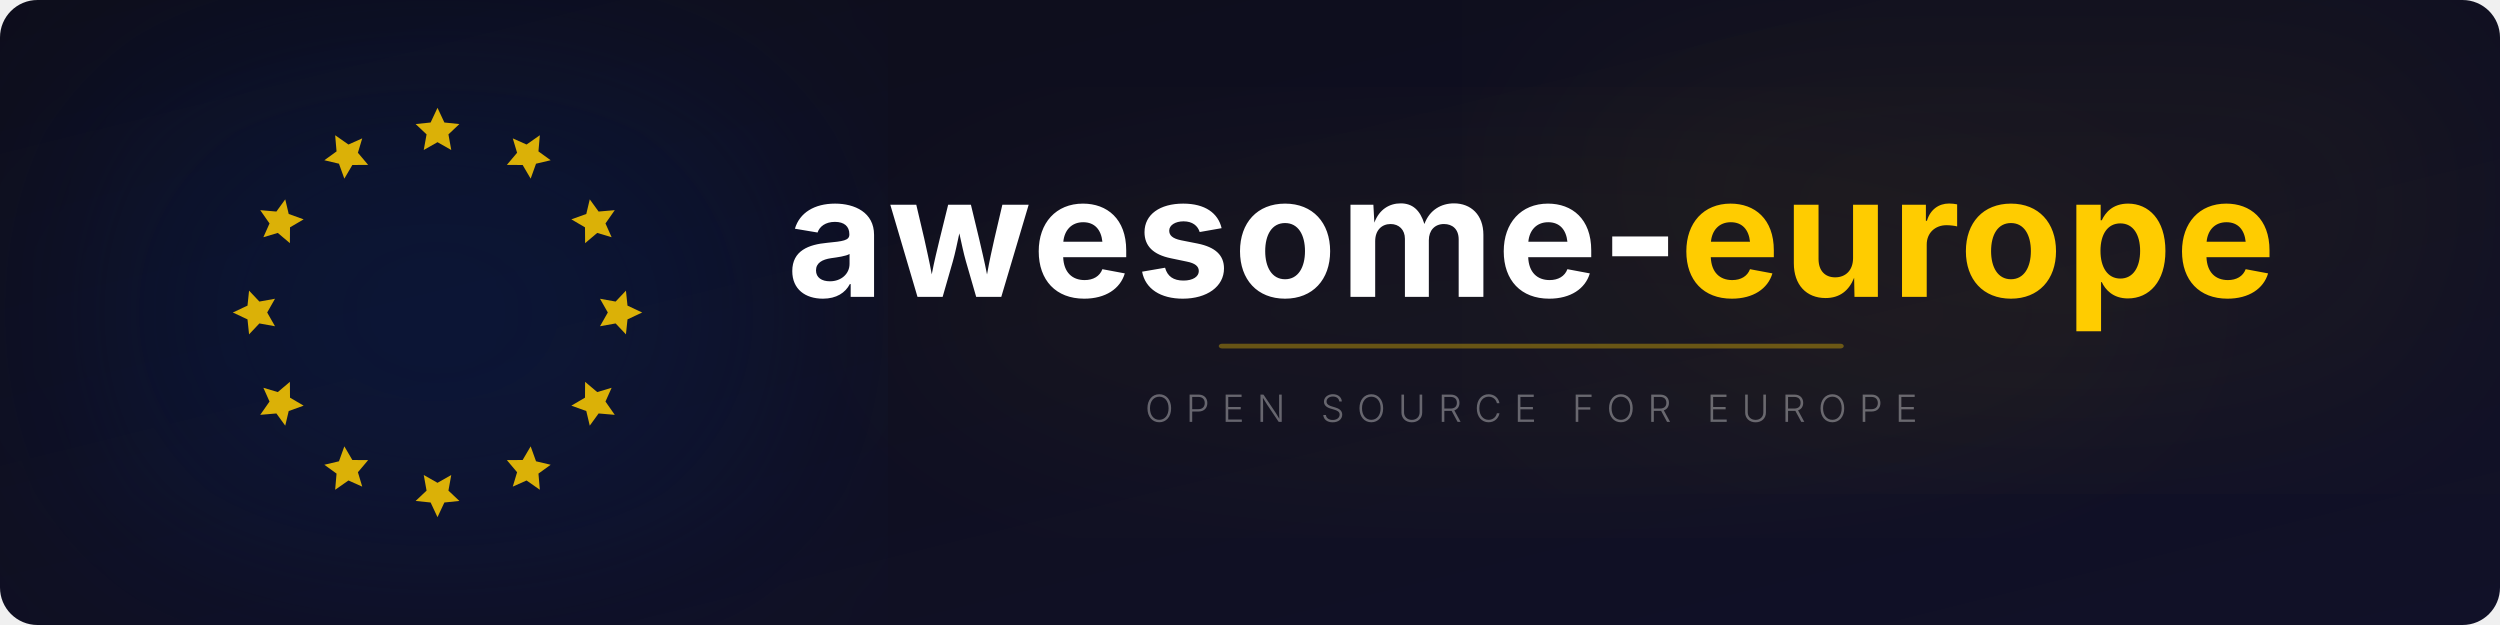
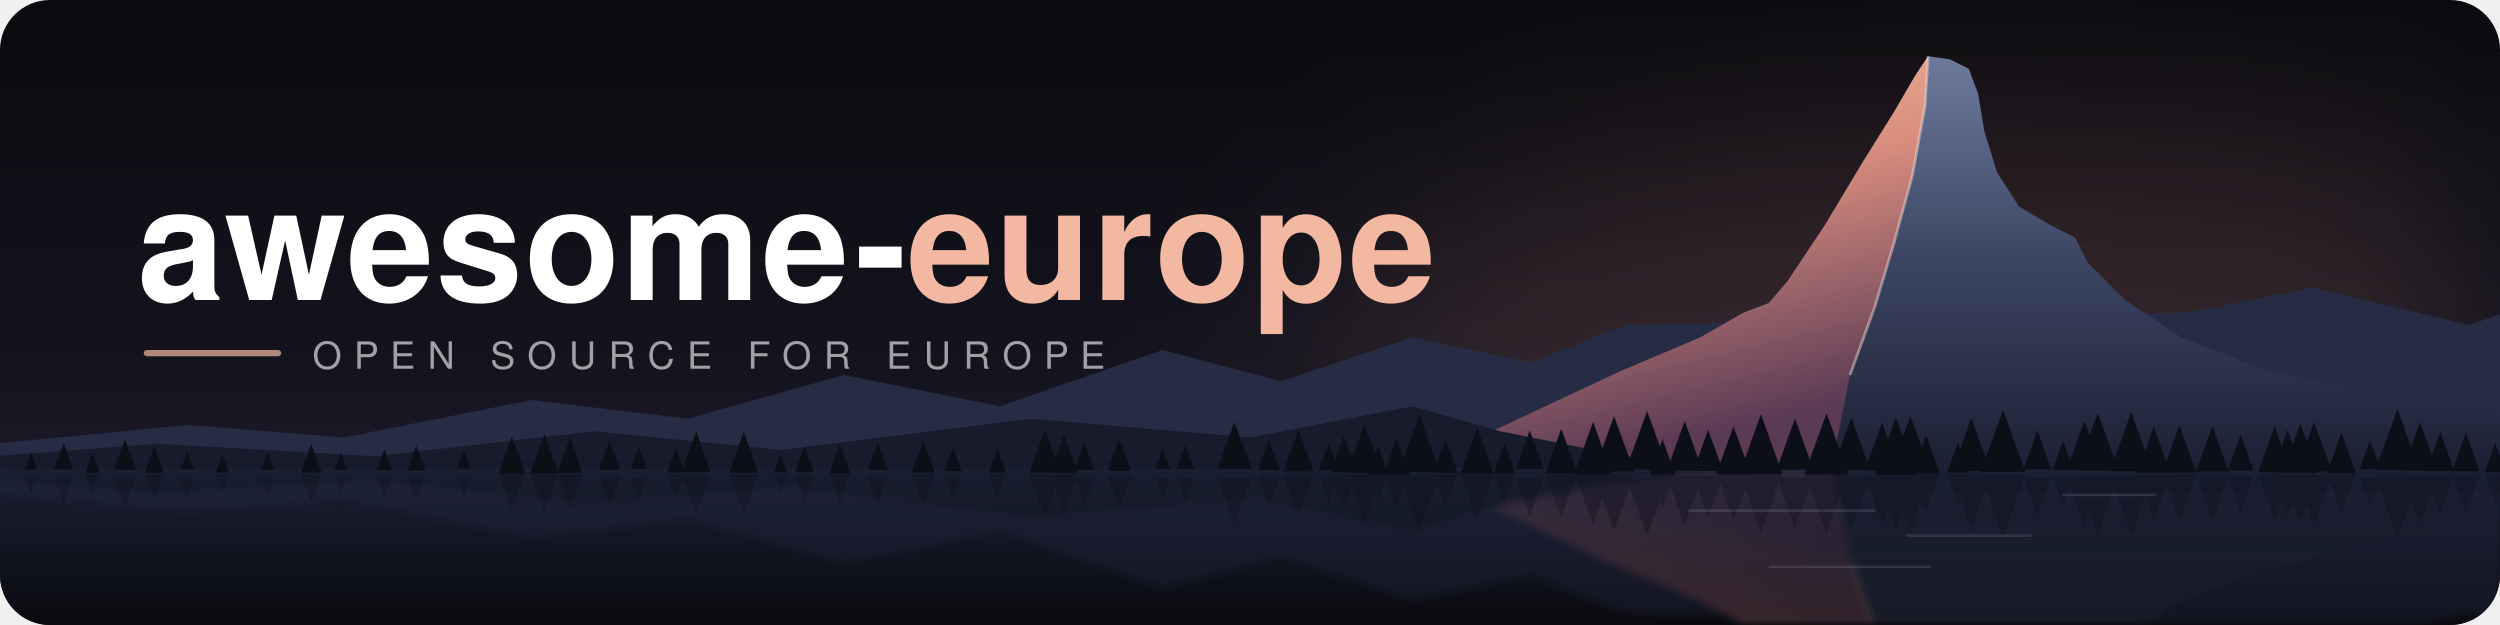
<svg xmlns="http://www.w3.org/2000/svg" viewBox="0 0 800 200" width="800" height="200">
  <defs>
-     <clipPath id="r">
-       <rect width="800" height="200" rx="12" ry="12" />
+     <clipPath id="b-clip">
+       <rect width="800" height="200" rx="16" ry="16" />
    </clipPath>
-     <linearGradient id="bg" x1="0%" y1="0%" x2="100%" y2="100%">
-       <stop offset="0%" stop-color="#0d0d1a" />
-       <stop offset="100%" stop-color="#111128" />
+     <linearGradient id="b-sky" x1="0" y1="0" x2="0" y2="1">
+       <stop offset="0" stop-color="#0a0a0f" />
+       <stop offset="0.6" stop-color="#14141f" />
+       <stop offset="1" stop-color="#2c2233" />
    </linearGradient>
-     <filter id="glow">
-       <feGaussianBlur stdDeviation="45" />
+     <linearGradient id="b-east" x1="0" y1="0" x2="0.3" y2="1">
+       <stop offset="0" stop-color="#f6c3a8" />
+       <stop offset="0.45" stop-color="#d98d7e" />
+       <stop offset="1" stop-color="#5b3a55" />
+     </linearGradient>
+     <linearGradient id="b-north" x1="0" y1="0" x2="0" y2="1">
+       <stop offset="0" stop-color="#6d7a9c" />
+       <stop offset="0.5" stop-color="#3b4563" />
+       <stop offset="1" stop-color="#1c2033" />
+     </linearGradient>
+     <linearGradient id="b-lake" x1="0" y1="0" x2="0" y2="1">
+       <stop offset="0" stop-color="#1a2034" />
+       <stop offset="1" stop-color="#0a0a0f" />
+     </linearGradient>
+     <filter id="b-blur" x="-50%" y="-50%" width="200%" height="200%">
+       <feGaussianBlur stdDeviation="36" />
    </filter>
-     <filter id="glow2">
-       <feGaussianBlur stdDeviation="25" />
+     <filter id="b-soft">
+       <feGaussianBlur stdDeviation="1.2" />
    </filter>
  </defs>
-   <g clip-path="url(#r)">
-     <rect width="800" height="200" fill="url(#bg)" />
-     <ellipse cx="140" cy="100" rx="120" ry="100" fill="#003399" opacity="0.18" filter="url(#glow)" />
-     <ellipse cx="660" cy="50" rx="160" ry="90" fill="#FFCC00" opacity="0.05" filter="url(#glow)" />
-     <ellipse cx="490" cy="100" rx="200" ry="60" fill="#FFCC00" opacity="0.03" filter="url(#glow2)" />
-     <g transform="translate(140,100)" fill="#FFCC00" opacity="0.85">
-       <g transform="rotate(0)   translate(0,-58)">
-         <polygon points="0,-7.5 2.2,-2.8 7,-2.3 3.5,1 4.4,6 0,3.5 -4.4,6 -3.5,1 -7,-2.3 -2.2,-2.8" />
-       </g>
-       <g transform="rotate(30)  translate(0,-58)">
-         <polygon points="0,-7.5 2.2,-2.8 7,-2.3 3.5,1 4.4,6 0,3.5 -4.4,6 -3.5,1 -7,-2.3 -2.2,-2.8" />
-       </g>
-       <g transform="rotate(60)  translate(0,-58)">
-         <polygon points="0,-7.5 2.2,-2.8 7,-2.3 3.5,1 4.4,6 0,3.5 -4.4,6 -3.5,1 -7,-2.3 -2.2,-2.8" />
-       </g>
-       <g transform="rotate(90)  translate(0,-58)">
-         <polygon points="0,-7.5 2.2,-2.8 7,-2.3 3.5,1 4.4,6 0,3.5 -4.4,6 -3.5,1 -7,-2.3 -2.2,-2.8" />
-       </g>
-       <g transform="rotate(120) translate(0,-58)">
-         <polygon points="0,-7.5 2.2,-2.8 7,-2.3 3.5,1 4.4,6 0,3.5 -4.4,6 -3.5,1 -7,-2.3 -2.2,-2.8" />
-       </g>
-       <g transform="rotate(150) translate(0,-58)">
-         <polygon points="0,-7.5 2.2,-2.8 7,-2.3 3.5,1 4.4,6 0,3.5 -4.4,6 -3.5,1 -7,-2.3 -2.2,-2.8" />
-       </g>
-       <g transform="rotate(180) translate(0,-58)">
-         <polygon points="0,-7.5 2.2,-2.8 7,-2.3 3.5,1 4.4,6 0,3.5 -4.4,6 -3.5,1 -7,-2.3 -2.2,-2.8" />
-       </g>
-       <g transform="rotate(210) translate(0,-58)">
-         <polygon points="0,-7.5 2.2,-2.8 7,-2.3 3.5,1 4.4,6 0,3.5 -4.4,6 -3.5,1 -7,-2.3 -2.2,-2.8" />
-       </g>
-       <g transform="rotate(240) translate(0,-58)">
-         <polygon points="0,-7.5 2.2,-2.8 7,-2.3 3.5,1 4.4,6 0,3.5 -4.4,6 -3.5,1 -7,-2.3 -2.2,-2.8" />
-       </g>
-       <g transform="rotate(270) translate(0,-58)">
-         <polygon points="0,-7.5 2.2,-2.8 7,-2.3 3.5,1 4.4,6 0,3.5 -4.4,6 -3.5,1 -7,-2.3 -2.2,-2.8" />
-       </g>
-       <g transform="rotate(300) translate(0,-58)">
-         <polygon points="0,-7.5 2.2,-2.8 7,-2.3 3.5,1 4.4,6 0,3.5 -4.4,6 -3.5,1 -7,-2.3 -2.2,-2.8" />
-       </g>
-       <g transform="rotate(330) translate(0,-58)">
-         <polygon points="0,-7.5 2.2,-2.8 7,-2.3 3.5,1 4.4,6 0,3.5 -4.4,6 -3.5,1 -7,-2.3 -2.2,-2.8" />
+   <g clip-path="url(#b-clip)">
+     <rect width="800" height="200" fill="url(#b-sky)" />
+     <ellipse cx="640" cy="120" rx="220" ry="80" fill="#e08a78" opacity="0.16" filter="url(#b-blur)" />
+     <path fill="#262c44" d="M-2,150L-2,142L60,136L110,140L170,128L220,134L270,120L320,130L372,112L410,122L452,108L490,116L520,104L700,100L740,92L790,104L802,100V150Z" />
+     <path fill="url(#b-north)" d="M452,150 L486,134 L518,119 L544,108 L558,100 L566,97 L572,90 L584,72 L596,52 L606,36 L613,24 L617,18 L624,19 L630,22 L633,30 L635,42 L639,55 L646,66 L656,72 L664,76 L668,84 L680,96 L698,108 L724,118 L760,126 L800,132 L804,150Z" />
+     <path fill="url(#b-east)" d="M452,150 L486,134 L518,119 L544,108 L558,100 L566,97 L572,90 L584,72 L596,52 L606,36 L613,24 L617,18 L616,34 L612,56 L606,78 L600,98 L592,120 L586,150Z" />
+     <path fill="none" stroke="#fbe0d2" stroke-opacity="0.45" stroke-width="0.9" d="M617,18L616,34L612,56L606,78L600,98L592,120" />
+     <path fill="#171b2b" d="M-2,150L-2,146L50,142L120,146L190,138L250,144L330,134L400,140L452,130L480,138L520,146L560,150Z" />
+     <rect x="0" y="150" width="800" height="50" fill="url(#b-lake)" />
+     <g opacity="0.32" filter="url(#b-soft)">
+       <g transform="translate(0,300) scale(1,-1)">
+         <path fill="#262c44" d="M-2,150L-2,142L60,136L110,140L170,128L220,134L270,120L320,130L372,112L410,122L452,108L490,116L520,104L700,100L740,92L790,104L802,100V150Z" />
+         <path fill="url(#b-north)" d="M452,150 L486,134 L518,119 L544,108 L558,100 L566,97 L572,90 L584,72 L596,52 L606,36 L613,24 L617,18 L624,19 L630,22 L633,30 L635,42 L639,55 L646,66 L656,72 L664,76 L668,84 L680,96 L698,108 L724,118 L760,126 L800,132 L804,150Z" />
+         <path fill="url(#b-east)" d="M452,150 L486,134 L518,119 L544,108 L558,100 L566,97 L572,90 L584,72 L596,52 L606,36 L613,24 L617,18 L616,34 L612,56 L606,78 L600,98 L592,120 L586,150Z" />
+         <path fill="none" stroke="#fbe0d2" stroke-opacity="0.45" stroke-width="0.9" d="M617,18L616,34L612,56L606,78L600,98L592,120" />
+         <path fill="#171b2b" d="M-2,150L-2,146L50,142L120,146L190,138L250,144L330,134L400,140L452,130L480,138L520,146L560,150Z" />
      </g>
    </g>
-     <text x="490" y="95" text-anchor="middle" font-family="'SF Pro Display',Inter,system-ui,Helvetica,Arial,sans-serif" font-size="54" fill="#fff" font-weight="700" letter-spacing="1">awesome-<tspan fill="#FFCC00">europe</tspan>
+     <path fill="#0c0f18" d="M430,139.5L434.2,151.1L425.8,151.1ZM436.6,135.6L442.2,151.3L431,151.3ZM441,142.5L444.3,151.7L437.8,151.7ZM446.9,140.4L451,152L442.7,152ZM454.2,132.8L460.7,151L447.6,151ZM462.6,140.6L466.5,151.3L458.8,151.3ZM472.7,136.7L478,151.5L467.4,151.5ZM481.4,141.8L484.9,151.5L477.9,151.5ZM489.5,137.7L494,150.1L485.1,150.1ZM499.6,137.2L504.7,151.4L494.5,151.4ZM509.8,135L515.8,151.8L503.7,151.8ZM516.5,133.1L522.9,150.9L510.1,150.9ZM527.1,131.5L533.8,150.2L520.3,150.2ZM532,140.5L536.1,151.9L527.9,151.9ZM539.1,134.7L544.8,150.6L533.4,150.6ZM546.6,137.5L551.4,150.7L541.9,150.7ZM554.7,136.4L560.3,151.8L549.2,151.8ZM563.5,132.5L570.4,151.7L556.6,151.7ZM574.4,133.9L580.3,150.3L568.5,150.3ZM584.5,132.2L591.5,151.8L577.4,151.8ZM592.4,133.6L598.5,150.4L586.4,150.4ZM602.3,135.3L607.8,150.6L596.7,150.6ZM606.7,133.6L613.3,152L600.1,152ZM611.3,133L617.7,150.8L604.9,150.8ZM616.4,139.3L620.8,151.5L612,151.5ZM626.5,141.7L629.9,151.2L623.1,151.2ZM630.8,133.8L636.9,150.7L624.7,150.7ZM641,131.2L648.1,151L633.8,151ZM652,137.7L656.4,150.2L647.5,150.2ZM660.2,141L663.5,150.4L656.8,150.4ZM667,134.6L672.7,150.3L661.4,150.3ZM671.3,132.1L678,150.6L664.6,150.6ZM682,131.9L688.8,150.8L675.2,150.8ZM689.2,136.6L694.5,151.3L683.9,151.3ZM697.4,136.1L702.9,151.2L692,151.2ZM708,136.3L713.2,150.9L702.7,150.9ZM717,139L721.2,150.6L712.9,150.6ZM727.9,136.4L733.2,151.1L722.6,151.1ZM732,137.6L736.8,151.2L727.1,151.2ZM736.1,135.5L741.8,151.3L730.4,151.3ZM740.5,135L746.2,150.9L734.8,150.9ZM749.3,138.5L753.9,151.4L744.6,151.4ZM758.4,140.9L761.8,150.1L755.1,150.1ZM767.2,130.9L774.2,150.5L760.1,150.5ZM774.4,135.1L780,150.6L768.8,150.6ZM780.9,138.3L785.4,150.7L776.4,150.7ZM789.1,138.4L793.5,150.8L784.7,150.8ZM798.5,141.8L801.8,151.1L795.1,151.1ZM-4,144.5L-1.9,150.3L-6.1,150.3ZM10,144.8L12,150.3L8,150.3ZM20.4,141.7L23.4,150.2L17.3,150.2ZM29.6,145L31.9,151.3L27.3,151.3ZM40,140.5L43.5,150.3L36.5,150.3ZM49.4,142.8L52.4,151.3L46.3,151.3ZM59.9,144.3L62,150.2L57.8,150.2ZM71.2,145.5L73.2,151.2L69.1,151.2ZM85.6,144.6L87.7,150.4L83.5,150.4ZM99.6,142.1L102.9,151.2L96.3,151.2ZM109.1,144.8L111.1,150.4L107,150.4ZM123,143.7L125.5,150.5L120.6,150.5ZM133.2,142.6L136.1,150.6L130.3,150.6ZM148.4,143.9L150.6,150L146.2,150ZM163.8,139.7L168.1,151.5L159.6,151.5ZM174.2,138.9L178.7,151.4L169.7,151.4ZM182.4,140.2L186.4,151.3L178.4,151.3ZM195,141L198.4,150.4L191.6,150.4ZM204.4,142.9L207,150.1L201.8,150.1ZM216.3,143.4L219.1,151.2L213.5,151.2ZM222.8,138.1L227.4,151L218.1,151ZM238,138.2L242.7,151.3L233.3,151.3ZM249.8,145.3L251.9,151.1L247.7,151.1ZM257.5,142.7L260.5,151L254.5,151ZM268.7,142L272.1,151.4L265.4,151.4ZM280.9,141.5L284.1,150.4L277.7,150.4ZM295.5,140.9L299.2,151.2L291.8,151.2ZM305,143L307.8,150.8L302.2,150.8ZM319.2,143.5L321.9,151.2L316.4,151.2ZM334.4,137.5L339.3,151.2L329.4,151.2ZM340.5,139.1L344.8,151.3L336.1,151.3ZM347,141.5L350.2,150.4L343.8,150.4ZM358.2,140.3L362,150.7L354.5,150.7ZM372,143.6L374.3,150.1L369.7,150.1ZM379.3,142.4L382.1,150.1L376.5,150.1ZM395,135L400.5,150.1L389.6,150.1ZM406,140.6L409.6,150.5L402.5,150.5ZM415.5,137.5L420.4,150.9L410.7,150.9ZM425.2,141.7L428.3,150.5L422,150.5Z" />
+     <g opacity="0.35">
+       <path fill="#0c0f18" transform="translate(0,303) scale(1,-1)" d="M430,139.5L434.2,151.1L425.8,151.1ZM436.6,135.6L442.2,151.3L431,151.3ZM441,142.5L444.3,151.7L437.8,151.7ZM446.9,140.4L451,152L442.7,152ZM454.2,132.8L460.7,151L447.6,151ZM462.6,140.6L466.5,151.3L458.8,151.3ZM472.7,136.7L478,151.5L467.4,151.5ZM481.4,141.8L484.9,151.5L477.9,151.5ZM489.5,137.7L494,150.1L485.1,150.1ZM499.6,137.2L504.7,151.4L494.5,151.4ZM509.8,135L515.8,151.8L503.7,151.8ZM516.5,133.1L522.9,150.9L510.1,150.9ZM527.1,131.5L533.8,150.2L520.3,150.2ZM532,140.5L536.1,151.9L527.9,151.9ZM539.1,134.7L544.8,150.6L533.4,150.6ZM546.6,137.5L551.4,150.7L541.9,150.7ZM554.7,136.4L560.3,151.8L549.2,151.8ZM563.5,132.5L570.4,151.7L556.6,151.7ZM574.4,133.9L580.3,150.3L568.5,150.3ZM584.5,132.2L591.5,151.8L577.4,151.8ZM592.4,133.6L598.5,150.4L586.4,150.4ZM602.3,135.3L607.8,150.6L596.7,150.6ZM606.7,133.6L613.3,152L600.1,152ZM611.3,133L617.7,150.8L604.9,150.8ZM616.4,139.3L620.8,151.5L612,151.5ZM626.5,141.7L629.9,151.2L623.1,151.2ZM630.8,133.8L636.9,150.7L624.7,150.7ZM641,131.2L648.1,151L633.8,151ZM652,137.7L656.4,150.2L647.5,150.2ZM660.2,141L663.5,150.4L656.8,150.4ZM667,134.6L672.7,150.3L661.4,150.3ZM671.3,132.1L678,150.6L664.6,150.6ZM682,131.9L688.8,150.8L675.2,150.8ZM689.2,136.6L694.5,151.3L683.9,151.3ZM697.4,136.1L702.9,151.2L692,151.2ZM708,136.3L713.2,150.9L702.7,150.9ZM717,139L721.2,150.6L712.9,150.6ZM727.9,136.4L733.2,151.1L722.6,151.1ZM732,137.6L736.8,151.2L727.1,151.2ZM736.1,135.5L741.8,151.3L730.4,151.3ZM740.5,135L746.2,150.9L734.8,150.9ZM749.3,138.5L753.9,151.4L744.6,151.4ZM758.4,140.9L761.8,150.1L755.1,150.1ZM767.2,130.9L774.2,150.5L760.1,150.5ZM774.4,135.1L780,150.6L768.8,150.6ZM780.9,138.3L785.4,150.7L776.4,150.7ZM789.1,138.4L793.5,150.8L784.7,150.8ZM798.5,141.8L801.8,151.1L795.1,151.1ZM-4,144.5L-1.9,150.3L-6.1,150.3ZM10,144.8L12,150.3L8,150.3ZM20.4,141.7L23.4,150.2L17.3,150.2ZM29.6,145L31.9,151.3L27.3,151.3ZM40,140.5L43.5,150.3L36.5,150.3ZM49.4,142.8L52.4,151.3L46.3,151.3ZM59.9,144.3L62,150.2L57.8,150.2ZM71.2,145.5L73.2,151.2L69.1,151.2ZM85.6,144.6L87.7,150.4L83.5,150.4ZM99.6,142.1L102.9,151.2L96.3,151.2ZM109.1,144.8L111.1,150.4L107,150.4ZM123,143.7L125.5,150.5L120.6,150.5ZM133.2,142.6L136.1,150.6L130.3,150.6ZM148.4,143.9L150.6,150L146.2,150ZM163.8,139.7L168.1,151.5L159.6,151.5ZM174.2,138.9L178.7,151.4L169.7,151.4ZM182.4,140.2L186.4,151.3L178.4,151.3ZM195,141L198.4,150.4L191.6,150.4ZM204.4,142.9L207,150.1L201.8,150.1ZM216.3,143.4L219.1,151.2L213.5,151.2ZM222.8,138.1L227.4,151L218.1,151ZM238,138.2L242.7,151.3L233.3,151.3ZM249.8,145.3L251.9,151.1L247.7,151.1ZM257.5,142.7L260.5,151L254.5,151ZM268.7,142L272.1,151.4L265.4,151.4ZM280.9,141.5L284.1,150.4L277.7,150.4ZM295.5,140.9L299.2,151.2L291.8,151.2ZM305,143L307.8,150.8L302.2,150.8ZM319.2,143.5L321.9,151.2L316.4,151.2ZM334.4,137.5L339.3,151.2L329.4,151.2ZM340.5,139.1L344.8,151.3L336.1,151.3ZM347,141.5L350.2,150.4L343.8,150.4ZM358.2,140.3L362,150.7L354.5,150.7ZM372,143.6L374.3,150.1L369.7,150.1ZM379.3,142.4L382.1,150.1L376.5,150.1ZM395,135L400.5,150.1L389.6,150.1ZM406,140.6L409.6,150.5L402.5,150.5ZM415.5,137.5L420.4,150.9L410.7,150.9ZM425.2,141.7L428.3,150.5L422,150.5Z" />
+     </g>
+     <g fill="#c9d4ee" opacity="0.14">
+       <rect x="540" y="163" width="60" height="0.8" />
+       <rect x="610" y="171" width="40" height="0.8" />
+       <rect x="566" y="181" width="52" height="0.8" />
+       <rect x="660" y="158" width="30" height="0.8" />
+     </g>
+     <text x="44" y="96" font-family="system-ui, -apple-system, 'Segoe UI', Helvetica, Arial, sans-serif" font-size="50" font-weight="700" letter-spacing="0.5" fill="#ffffff">awesome-<tspan fill="#f2b8a2">europe</tspan>
    </text>
-     <rect x="390" y="110" width="200" height="1.5" rx="1" fill="#FFCC00" opacity="0.35" />
-     <text x="490" y="135" text-anchor="middle" font-family="'SF Pro Display',Inter,system-ui,Helvetica,Arial,sans-serif" font-size="12" fill="rgba(255,255,255,0.35)" font-weight="300" letter-spacing="4">OPEN SOURCE FOR EUROPE</text>
+     <rect x="46" y="112" width="44" height="2" rx="1" fill="#f2b8a2" opacity="0.7" />
+     <text x="100" y="118" font-family="system-ui, -apple-system, 'Segoe UI', Helvetica, Arial, sans-serif" font-size="12" font-weight="400" letter-spacing="4" fill="#ffffff" fill-opacity="0.6">OPEN SOURCE FOR EUROPE</text>
  </g>
</svg>
